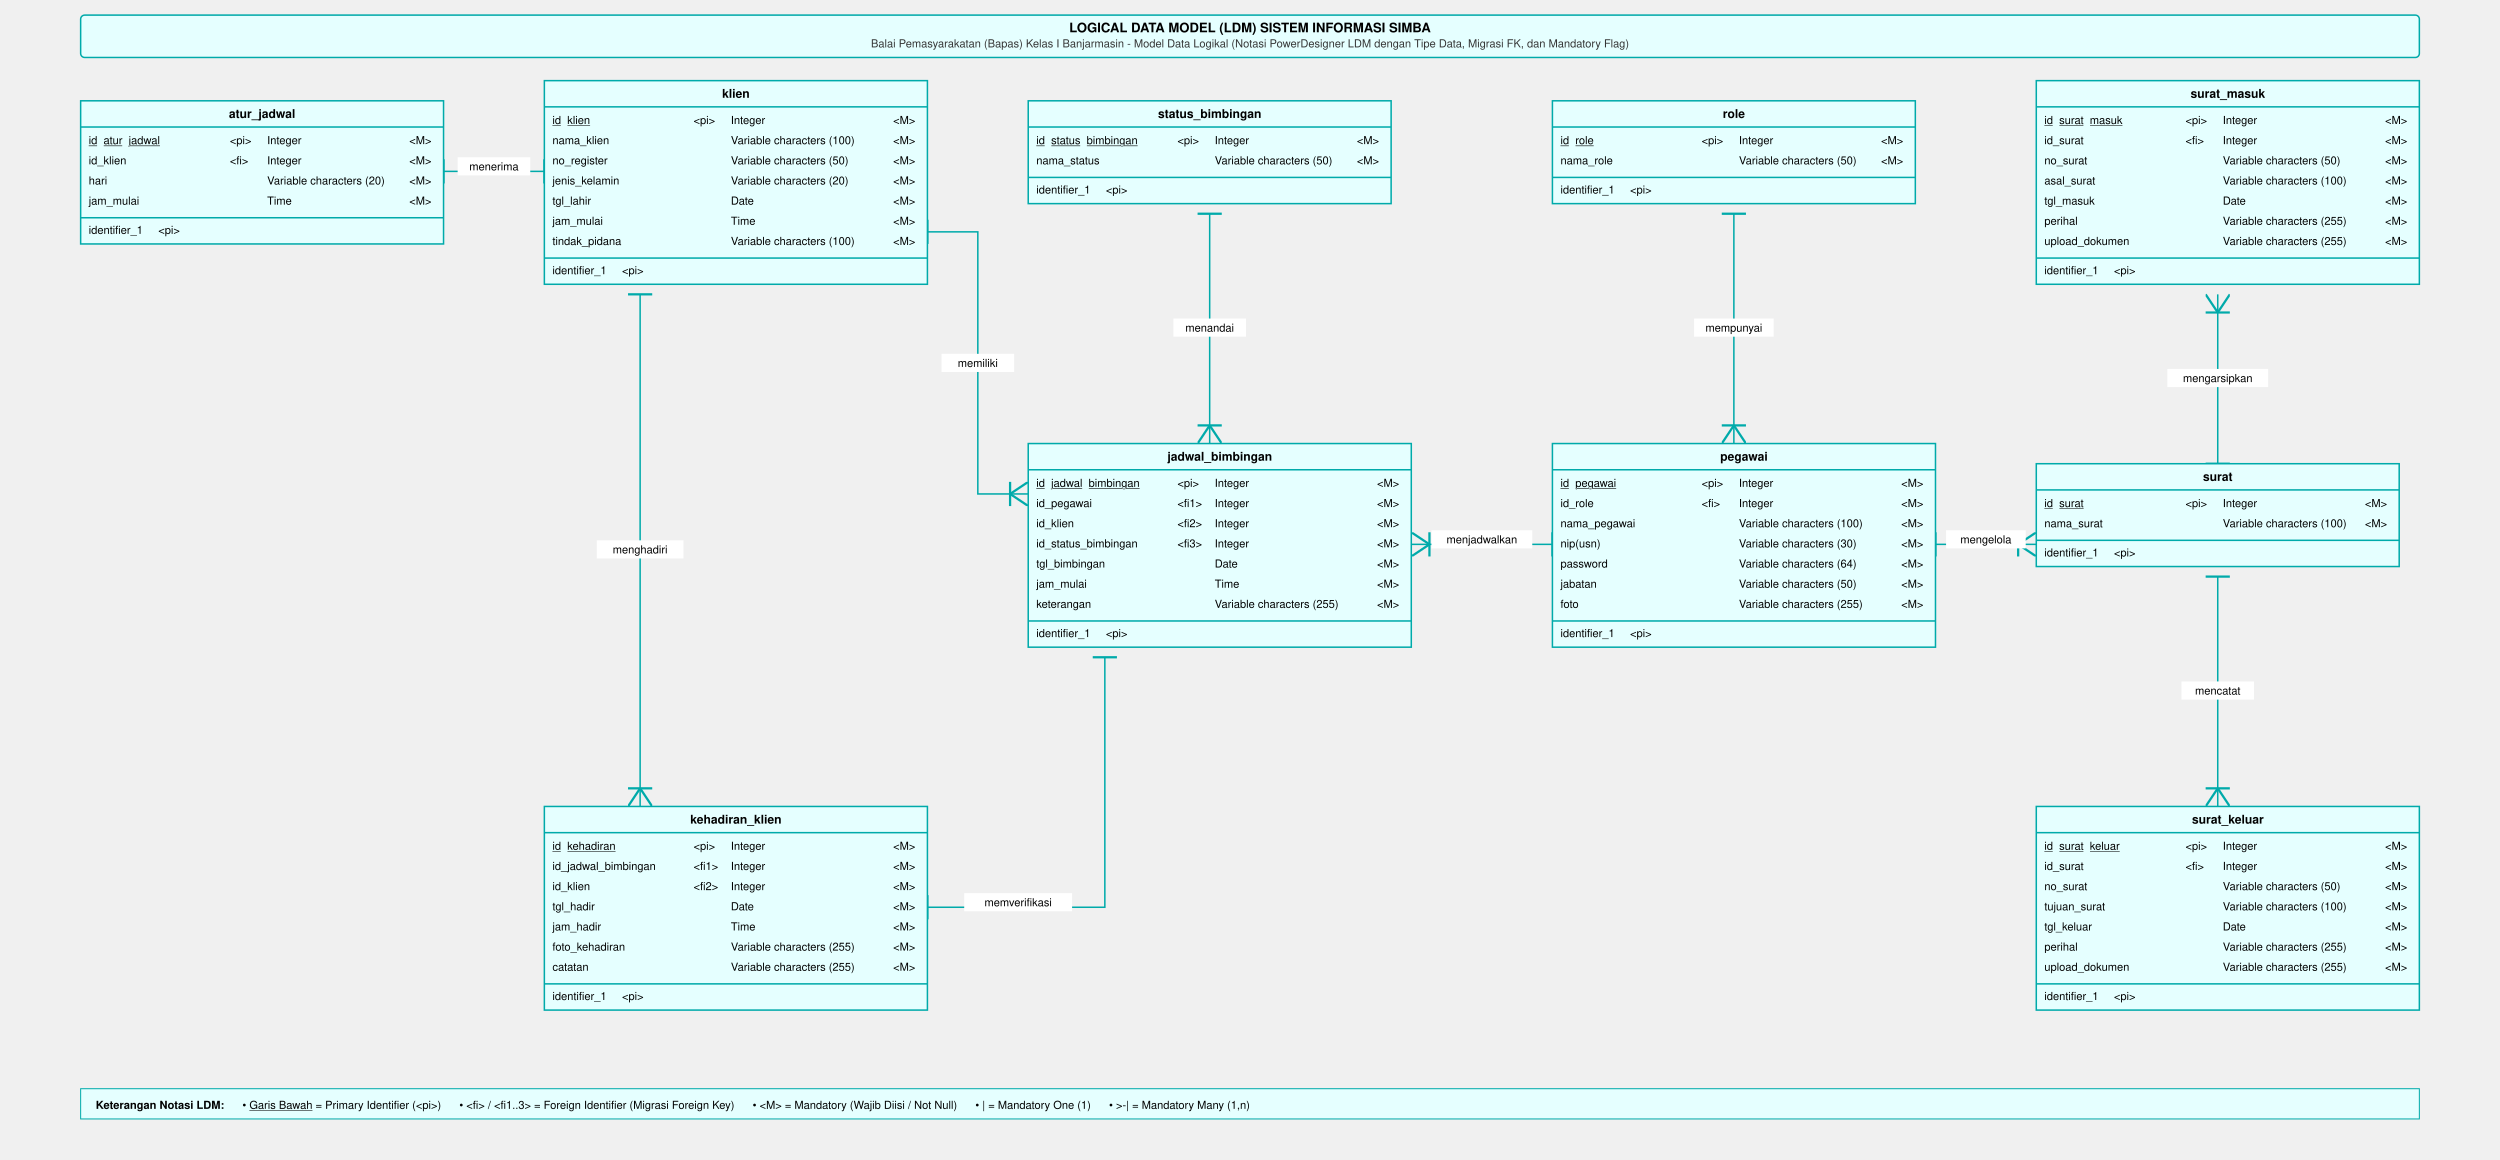
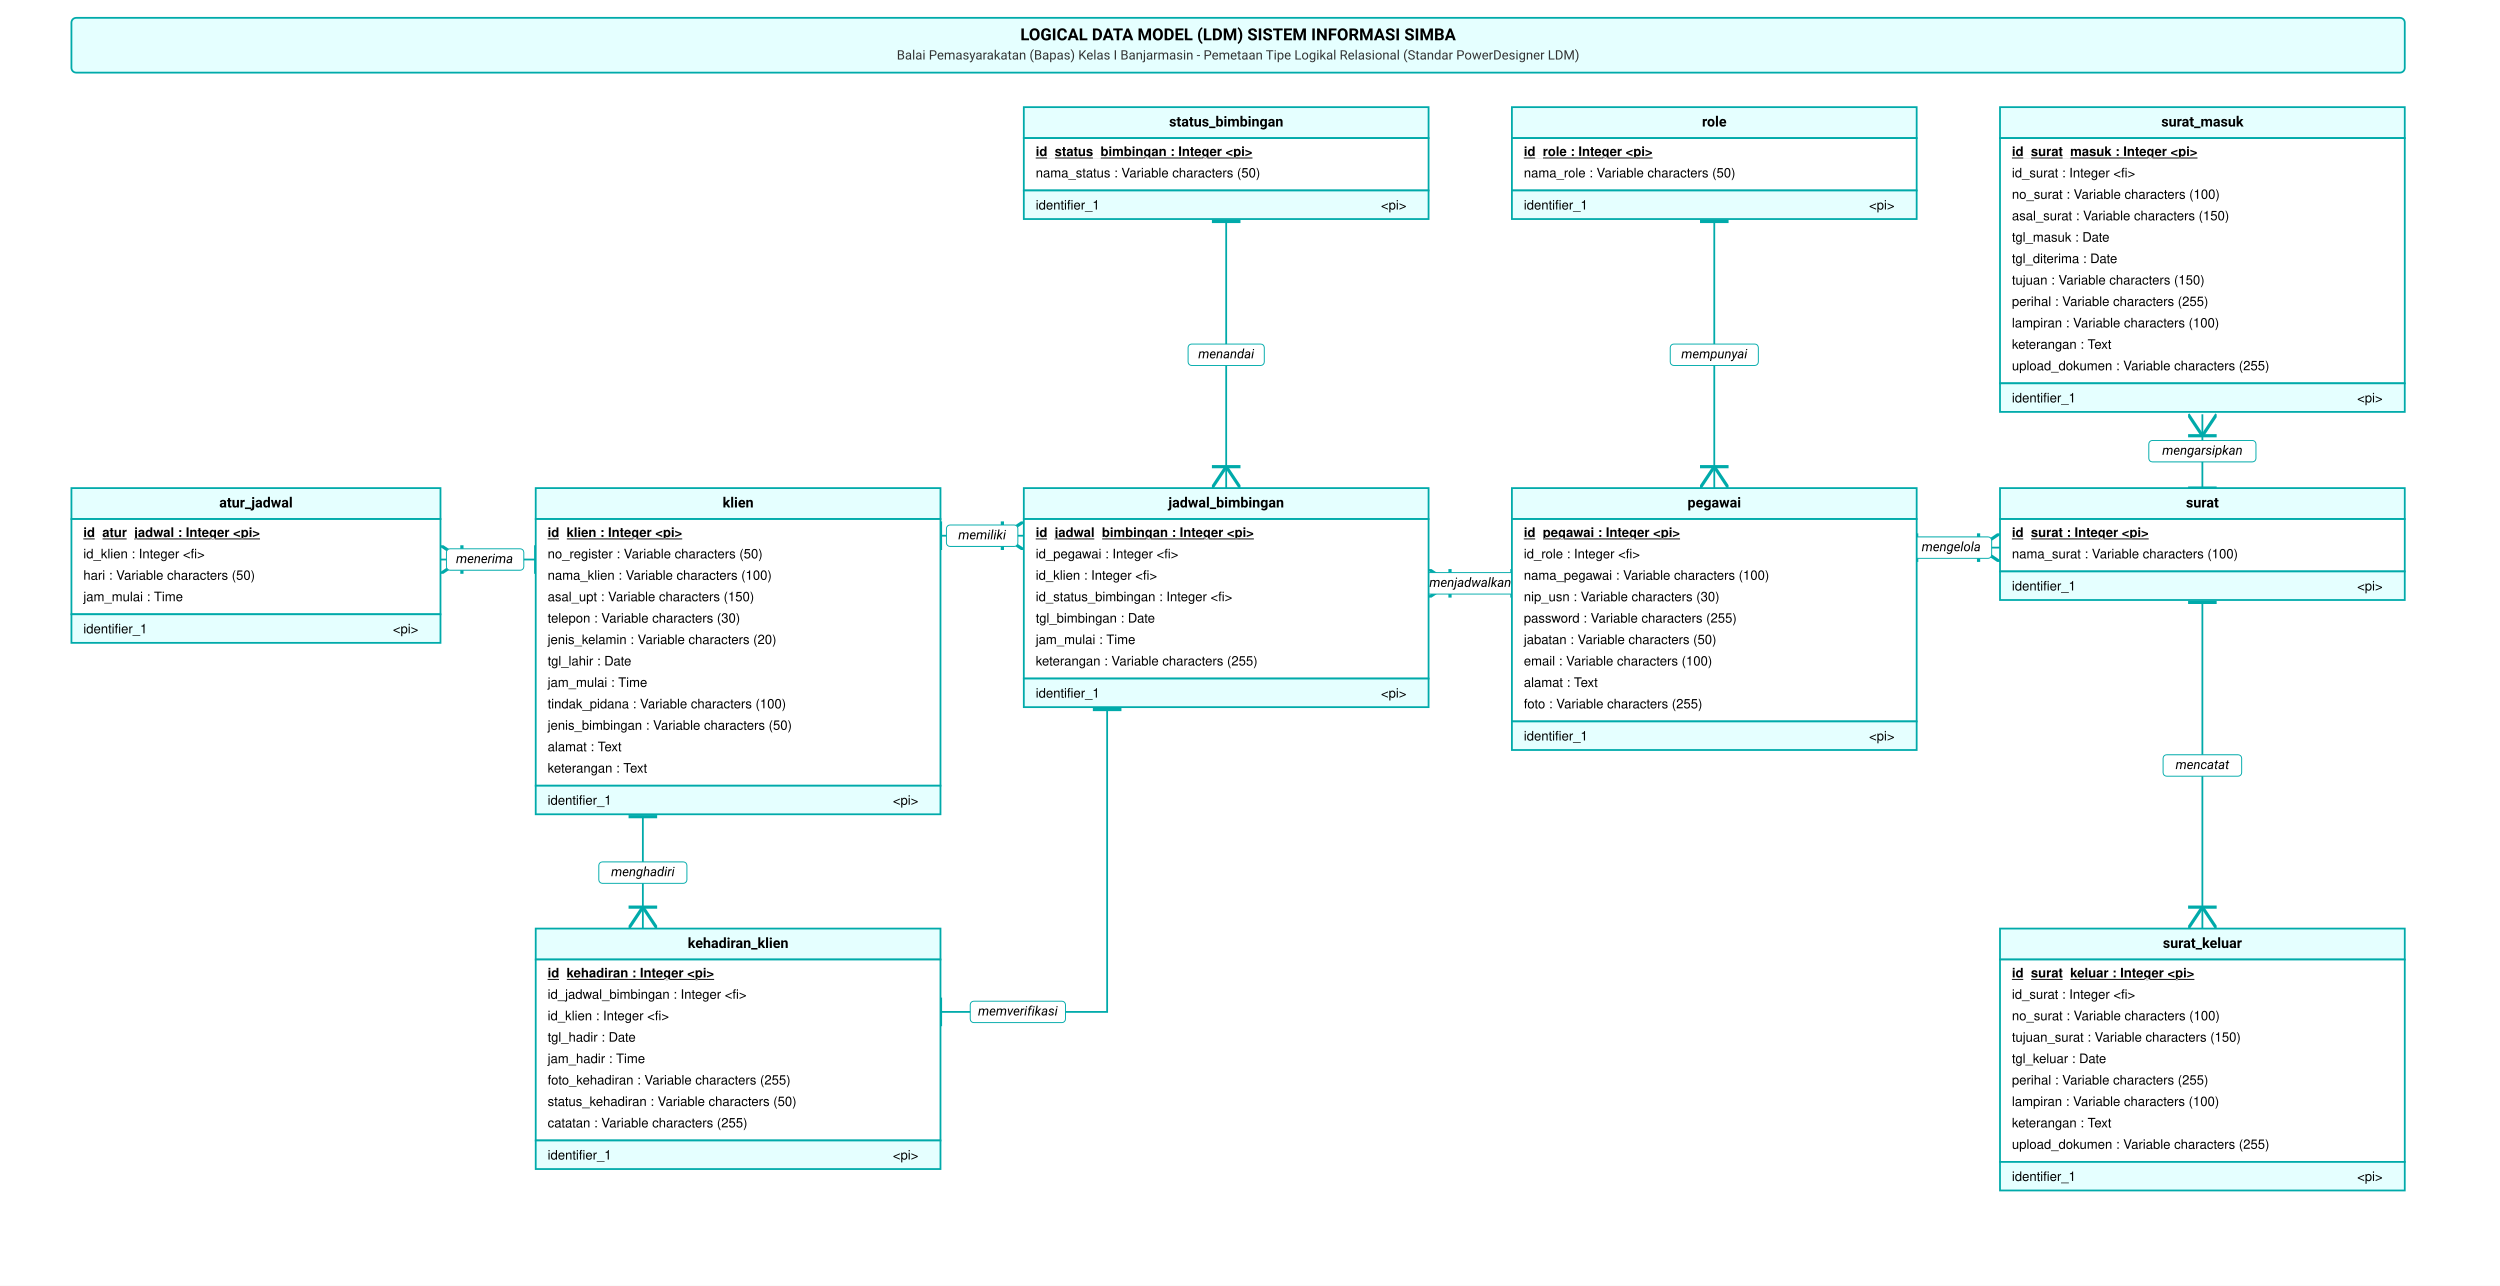
- <svg xmlns="http://www.w3.org/2000/svg" viewBox="0 0 2480 1150" width="2480" height="1150" style="background-color: #ffffff; font-family: Helvetica, Arial, sans-serif;">
+ <svg xmlns="http://www.w3.org/2000/svg" viewBox="0 0 2100 1080" width="2100" height="1080" style="background-color: #ffffff; font-family: -apple-system, BlinkMacSystemFont, 'Segoe UI', Roboto, Helvetica, Arial, sans-serif;">
  <defs>
    <marker id="ERone" viewBox="0 0 10 16" refX="5" refY="8" markerWidth="10" markerHeight="16" orient="auto">
-       <line x1="5" y1="0" x2="5" y2="16" stroke="#00AAAA" stroke-width="1.5" />
+       <line x1="5" y1="0" x2="5" y2="16" stroke="#00AAAA" stroke-width="1.8" />
    </marker>
-     <marker id="ERoneToMany" viewBox="0 0 16 16" refX="15" refY="8" markerWidth="16" markerHeight="16" orient="auto">
-       <line x1="3" y1="0" x2="3" y2="16" stroke="#00AAAA" stroke-width="1.5" />
-       <line x1="3" y1="8" x2="15" y2="0" stroke="#00AAAA" stroke-width="1.5" />
-       <line x1="3" y1="8" x2="15" y2="16" stroke="#00AAAA" stroke-width="1.5" />
+     <marker id="ERoneToMany" viewBox="0 0 18 16" refX="16" refY="8" markerWidth="18" markerHeight="16" orient="auto">
+       <line x1="4" y1="0" x2="4" y2="16" stroke="#00AAAA" stroke-width="1.8" />
+       <line x1="4" y1="8" x2="16" y2="0" stroke="#00AAAA" stroke-width="1.8" />
+       <line x1="4" y1="8" x2="16" y2="16" stroke="#00AAAA" stroke-width="1.8" />
    </marker>
+     <style>
+         .title-text { font-size: 14px; font-weight: bold; fill: #000000; text-anchor: middle; dominant-baseline: middle; }
+         .subtitle-text { font-size: 11px; fill: #333333; text-anchor: middle; dominant-baseline: middle; }
+         .ent-header-bg { fill: #E5FFFF; stroke: #00AAAA; stroke-width: 1.5; }
+         .ent-header-text { font-size: 12px; font-weight: bold; fill: #000000; text-anchor: middle; dominant-baseline: middle; }
+         .ent-body-bg { fill: #FFFFFF; stroke: #00AAAA; stroke-width: 1.5; }
+         .ent-attr-text { font-size: 11px; fill: #000000; font-family: Consolas, monospace, Helvetica; }
+         .ent-pi-bg { fill: #E5FFFF; stroke: #00AAAA; stroke-width: 1.5; }
+         .ent-pi-text { font-size: 11px; fill: #000000; font-family: Consolas, monospace, Helvetica; }
+         .rel-line { stroke: #00AAAA; stroke-width: 1.5; fill: none; }
+         .label-bg { fill: #ffffff; stroke: #00AAAA; stroke-width: 0.8; rx: 3; ry: 3; }
+         .label-text { font-size: 11px; font-style: italic; fill: #000000; text-anchor: middle; dominant-baseline: middle; }
+         .underline { text-decoration: underline; font-weight: bold; }
+     </style>
  </defs>
-   <rect x="80" y="15" width="2320" height="42" rx="4" ry="4" fill="#E5FFFF" stroke="#00AAAA" stroke-width="1.5" />
-   <text x="1240" y="32" text-anchor="middle" font-size="13" font-weight="bold" fill="#000000">LOGICAL DATA MODEL (LDM) SISTEM INFORMASI SIMBA</text>
-   <text x="1240" y="47" text-anchor="middle" font-size="11" fill="#333333">Balai Pemasyarakatan (Bapas) Kelas I Banjarmasin - Model Data Logikal (Notasi PowerDesigner LDM dengan Tipe Data, Migrasi FK, dan Mandatory Flag)</text>
-   <rect x="80" y="1080" width="2320" height="30" fill="#E5FFFF" stroke="#00AAAA" stroke-width="1" />
-   <text x="95" y="1100" font-size="11" fill="#000000">
-     <tspan font-weight="bold">Keterangan Notasi LDM:</tspan>
-     <tspan dx="15">• <tspan text-decoration="underline">Garis Bawah</tspan> = Primary Identifier (&lt;pi&gt;)</tspan>
-     <tspan dx="15">• &lt;fi&gt; / &lt;fi1..3&gt; = Foreign Identifier (Migrasi Foreign Key)</tspan>
-     <tspan dx="15">• &lt;M&gt; = Mandatory (Wajib Diisi / Not Null)</tspan>
-     <tspan dx="15">• | = Mandatory One (1)</tspan>
-     <tspan dx="15">• &gt;-| = Mandatory Many (1,n)</tspan>
-   </text>
-   <path d="M 440 170 L 540 170" stroke="#00AAAA" stroke-width="1.5" fill="none" marker-start="url(#ERone)" marker-end="url(#ERone)" />
-   <rect x="454.0" y="156.0" width="72" height="18" fill="#FFFFFF" stroke="none" />
-   <text x="490" y="169" text-anchor="middle" font-size="11" fill="#000000">menerima</text>
-   <path d="M 920 230 L 970 230 L 970 490 L 1020 490" stroke="#00AAAA" stroke-width="1.5" fill="none" marker-start="url(#ERone)" marker-end="url(#ERoneToMany)" />
-   <rect x="934.0" y="351.0" width="72" height="18" fill="#FFFFFF" stroke="none" />
-   <text x="970" y="364" text-anchor="middle" font-size="11" fill="#000000">memiliki</text>
-   <path d="M 635 292 L 635 800" stroke="#00AAAA" stroke-width="1.5" fill="none" marker-start="url(#ERone)" marker-end="url(#ERoneToMany)" />
-   <rect x="592.0" y="536.0" width="86" height="18" fill="#FFFFFF" stroke="none" />
-   <text x="635" y="549" text-anchor="middle" font-size="11" fill="#000000">menghadiri</text>
-   <path d="M 1200 212 L 1200 440" stroke="#00AAAA" stroke-width="1.5" fill="none" marker-start="url(#ERone)" marker-end="url(#ERoneToMany)" />
-   <rect x="1164.0" y="316.0" width="72" height="18" fill="#FFFFFF" stroke="none" />
-   <text x="1200" y="329" text-anchor="middle" font-size="11" fill="#000000">menandai</text>
-   <path d="M 1096 652 L 1096 900 L 920 900" stroke="#00AAAA" stroke-width="1.5" fill="none" marker-start="url(#ERone)" marker-end="url(#ERone)" />
-   <rect x="956.5" y="886.0" width="107" height="18" fill="#FFFFFF" stroke="none" />
-   <text x="1010" y="899" text-anchor="middle" font-size="11" fill="#000000">memverifikasi</text>
-   <path d="M 1540 540 L 1400 540" stroke="#00AAAA" stroke-width="1.5" fill="none" marker-start="url(#ERone)" marker-end="url(#ERoneToMany)" />
-   <rect x="1420.0" y="526.0" width="100" height="18" fill="#FFFFFF" stroke="none" />
-   <text x="1470" y="539" text-anchor="middle" font-size="11" fill="#000000">menjadwalkan</text>
-   <path d="M 1720 212 L 1720 440" stroke="#00AAAA" stroke-width="1.5" fill="none" marker-start="url(#ERone)" marker-end="url(#ERoneToMany)" />
-   <rect x="1680.5" y="316.0" width="79" height="18" fill="#FFFFFF" stroke="none" />
-   <text x="1720" y="329" text-anchor="middle" font-size="11" fill="#000000">mempunyai</text>
-   <path d="M 1920 540 L 2020 540" stroke="#00AAAA" stroke-width="1.5" fill="none" marker-start="url(#ERone)" marker-end="url(#ERoneToMany)" />
-   <rect x="1930.5" y="526.0" width="79" height="18" fill="#FFFFFF" stroke="none" />
-   <text x="1970" y="539" text-anchor="middle" font-size="11" fill="#000000">mengelola</text>
-   <path d="M 2200 460 L 2200 292" stroke="#00AAAA" stroke-width="1.5" fill="none" marker-start="url(#ERone)" marker-end="url(#ERoneToMany)" />
-   <rect x="2150.0" y="366.0" width="100" height="18" fill="#FFFFFF" stroke="none" />
-   <text x="2200" y="379" text-anchor="middle" font-size="11" fill="#000000">mengarsipkan</text>
-   <path d="M 2200 572 L 2200 800" stroke="#00AAAA" stroke-width="1.5" fill="none" marker-start="url(#ERone)" marker-end="url(#ERoneToMany)" />
-   <rect x="2164.0" y="676.0" width="72" height="18" fill="#FFFFFF" stroke="none" />
-   <text x="2200" y="689" text-anchor="middle" font-size="11" fill="#000000">mencatat</text>
-   <rect x="80" y="100" width="360" height="142" fill="#E5FFFF" stroke="#00AAAA" stroke-width="1.5" />
-   <text x="260.0" y="117" text-anchor="middle" font-size="12" font-weight="bold" fill="#000000">atur_jadwal</text>
-   <line x1="80" y1="126" x2="440" y2="126" stroke="#00AAAA" stroke-width="1.5" />
-   <text x="88" y="143" font-size="11" fill="#000000" text-decoration="underline">id_atur_jadwal</text>
-   <text x="228" y="143" font-size="11" fill="#000000">&lt;pi&gt;</text>
-   <text x="265" y="143" font-size="11" fill="#000000">Integer</text>
-   <text x="428" y="143" text-anchor="end" font-size="11" fill="#000000">&lt;M&gt;</text>
-   <text x="88" y="163" font-size="11" fill="#000000">id_klien</text>
-   <text x="228" y="163" font-size="11" fill="#000000">&lt;fi&gt;</text>
-   <text x="265" y="163" font-size="11" fill="#000000">Integer</text>
-   <text x="428" y="163" text-anchor="end" font-size="11" fill="#000000">&lt;M&gt;</text>
-   <text x="88" y="183" font-size="11" fill="#000000">hari</text>
-   <text x="265" y="183" font-size="11" fill="#000000">Variable characters (20)</text>
-   <text x="428" y="183" text-anchor="end" font-size="11" fill="#000000">&lt;M&gt;</text>
-   <text x="88" y="203" font-size="11" fill="#000000">jam_mulai</text>
-   <text x="265" y="203" font-size="11" fill="#000000">Time</text>
-   <text x="428" y="203" text-anchor="end" font-size="11" fill="#000000">&lt;M&gt;</text>
-   <line x1="80" y1="216" x2="440" y2="216" stroke="#00AAAA" stroke-width="1.5" />
-   <text x="88" y="232" font-size="11" fill="#000000">identifier_1     &lt;pi&gt;</text>
-   <rect x="540" y="80" width="380" height="202" fill="#E5FFFF" stroke="#00AAAA" stroke-width="1.5" />
-   <text x="730.0" y="97" text-anchor="middle" font-size="12" font-weight="bold" fill="#000000">klien</text>
-   <line x1="540" y1="106" x2="920" y2="106" stroke="#00AAAA" stroke-width="1.5" />
-   <text x="548" y="123" font-size="11" fill="#000000" text-decoration="underline">id_klien</text>
-   <text x="688" y="123" font-size="11" fill="#000000">&lt;pi&gt;</text>
-   <text x="725" y="123" font-size="11" fill="#000000">Integer</text>
-   <text x="908" y="123" text-anchor="end" font-size="11" fill="#000000">&lt;M&gt;</text>
-   <text x="548" y="143" font-size="11" fill="#000000">nama_klien</text>
-   <text x="725" y="143" font-size="11" fill="#000000">Variable characters (100)</text>
-   <text x="908" y="143" text-anchor="end" font-size="11" fill="#000000">&lt;M&gt;</text>
-   <text x="548" y="163" font-size="11" fill="#000000">no_register</text>
-   <text x="725" y="163" font-size="11" fill="#000000">Variable characters (50)</text>
-   <text x="908" y="163" text-anchor="end" font-size="11" fill="#000000">&lt;M&gt;</text>
-   <text x="548" y="183" font-size="11" fill="#000000">jenis_kelamin</text>
-   <text x="725" y="183" font-size="11" fill="#000000">Variable characters (20)</text>
-   <text x="908" y="183" text-anchor="end" font-size="11" fill="#000000">&lt;M&gt;</text>
-   <text x="548" y="203" font-size="11" fill="#000000">tgl_lahir</text>
-   <text x="725" y="203" font-size="11" fill="#000000">Date</text>
-   <text x="908" y="203" text-anchor="end" font-size="11" fill="#000000">&lt;M&gt;</text>
-   <text x="548" y="223" font-size="11" fill="#000000">jam_mulai</text>
-   <text x="725" y="223" font-size="11" fill="#000000">Time</text>
-   <text x="908" y="223" text-anchor="end" font-size="11" fill="#000000">&lt;M&gt;</text>
-   <text x="548" y="243" font-size="11" fill="#000000">tindak_pidana</text>
-   <text x="725" y="243" font-size="11" fill="#000000">Variable characters (100)</text>
-   <text x="908" y="243" text-anchor="end" font-size="11" fill="#000000">&lt;M&gt;</text>
-   <line x1="540" y1="256" x2="920" y2="256" stroke="#00AAAA" stroke-width="1.5" />
-   <text x="548" y="272" font-size="11" fill="#000000">identifier_1     &lt;pi&gt;</text>
-   <rect x="1020" y="100" width="360" height="102" fill="#E5FFFF" stroke="#00AAAA" stroke-width="1.5" />
-   <text x="1200.0" y="117" text-anchor="middle" font-size="12" font-weight="bold" fill="#000000">status_bimbingan</text>
-   <line x1="1020" y1="126" x2="1380" y2="126" stroke="#00AAAA" stroke-width="1.5" />
-   <text x="1028" y="143" font-size="11" fill="#000000" text-decoration="underline">id_status_bimbingan</text>
-   <text x="1168" y="143" font-size="11" fill="#000000">&lt;pi&gt;</text>
-   <text x="1205" y="143" font-size="11" fill="#000000">Integer</text>
-   <text x="1368" y="143" text-anchor="end" font-size="11" fill="#000000">&lt;M&gt;</text>
-   <text x="1028" y="163" font-size="11" fill="#000000">nama_status</text>
-   <text x="1205" y="163" font-size="11" fill="#000000">Variable characters (50)</text>
-   <text x="1368" y="163" text-anchor="end" font-size="11" fill="#000000">&lt;M&gt;</text>
-   <line x1="1020" y1="176" x2="1380" y2="176" stroke="#00AAAA" stroke-width="1.5" />
-   <text x="1028" y="192" font-size="11" fill="#000000">identifier_1     &lt;pi&gt;</text>
-   <rect x="1540" y="100" width="360" height="102" fill="#E5FFFF" stroke="#00AAAA" stroke-width="1.5" />
-   <text x="1720.0" y="117" text-anchor="middle" font-size="12" font-weight="bold" fill="#000000">role</text>
-   <line x1="1540" y1="126" x2="1900" y2="126" stroke="#00AAAA" stroke-width="1.5" />
-   <text x="1548" y="143" font-size="11" fill="#000000" text-decoration="underline">id_role</text>
-   <text x="1688" y="143" font-size="11" fill="#000000">&lt;pi&gt;</text>
-   <text x="1725" y="143" font-size="11" fill="#000000">Integer</text>
-   <text x="1888" y="143" text-anchor="end" font-size="11" fill="#000000">&lt;M&gt;</text>
-   <text x="1548" y="163" font-size="11" fill="#000000">nama_role</text>
-   <text x="1725" y="163" font-size="11" fill="#000000">Variable characters (50)</text>
-   <text x="1888" y="163" text-anchor="end" font-size="11" fill="#000000">&lt;M&gt;</text>
-   <line x1="1540" y1="176" x2="1900" y2="176" stroke="#00AAAA" stroke-width="1.5" />
-   <text x="1548" y="192" font-size="11" fill="#000000">identifier_1     &lt;pi&gt;</text>
-   <rect x="2020" y="80" width="380" height="202" fill="#E5FFFF" stroke="#00AAAA" stroke-width="1.5" />
-   <text x="2210.0" y="97" text-anchor="middle" font-size="12" font-weight="bold" fill="#000000">surat_masuk</text>
-   <line x1="2020" y1="106" x2="2400" y2="106" stroke="#00AAAA" stroke-width="1.5" />
-   <text x="2028" y="123" font-size="11" fill="#000000" text-decoration="underline">id_surat_masuk</text>
-   <text x="2168" y="123" font-size="11" fill="#000000">&lt;pi&gt;</text>
-   <text x="2205" y="123" font-size="11" fill="#000000">Integer</text>
-   <text x="2388" y="123" text-anchor="end" font-size="11" fill="#000000">&lt;M&gt;</text>
-   <text x="2028" y="143" font-size="11" fill="#000000">id_surat</text>
-   <text x="2168" y="143" font-size="11" fill="#000000">&lt;fi&gt;</text>
-   <text x="2205" y="143" font-size="11" fill="#000000">Integer</text>
-   <text x="2388" y="143" text-anchor="end" font-size="11" fill="#000000">&lt;M&gt;</text>
-   <text x="2028" y="163" font-size="11" fill="#000000">no_surat</text>
-   <text x="2205" y="163" font-size="11" fill="#000000">Variable characters (50)</text>
-   <text x="2388" y="163" text-anchor="end" font-size="11" fill="#000000">&lt;M&gt;</text>
-   <text x="2028" y="183" font-size="11" fill="#000000">asal_surat</text>
-   <text x="2205" y="183" font-size="11" fill="#000000">Variable characters (100)</text>
-   <text x="2388" y="183" text-anchor="end" font-size="11" fill="#000000">&lt;M&gt;</text>
-   <text x="2028" y="203" font-size="11" fill="#000000">tgl_masuk</text>
-   <text x="2205" y="203" font-size="11" fill="#000000">Date</text>
-   <text x="2388" y="203" text-anchor="end" font-size="11" fill="#000000">&lt;M&gt;</text>
-   <text x="2028" y="223" font-size="11" fill="#000000">perihal</text>
-   <text x="2205" y="223" font-size="11" fill="#000000">Variable characters (255)</text>
-   <text x="2388" y="223" text-anchor="end" font-size="11" fill="#000000">&lt;M&gt;</text>
-   <text x="2028" y="243" font-size="11" fill="#000000">upload_dokumen</text>
-   <text x="2205" y="243" font-size="11" fill="#000000">Variable characters (255)</text>
-   <text x="2388" y="243" text-anchor="end" font-size="11" fill="#000000">&lt;M&gt;</text>
-   <line x1="2020" y1="256" x2="2400" y2="256" stroke="#00AAAA" stroke-width="1.5" />
-   <text x="2028" y="272" font-size="11" fill="#000000">identifier_1     &lt;pi&gt;</text>
-   <rect x="1020" y="440" width="380" height="202" fill="#E5FFFF" stroke="#00AAAA" stroke-width="1.5" />
-   <text x="1210.0" y="457" text-anchor="middle" font-size="12" font-weight="bold" fill="#000000">jadwal_bimbingan</text>
-   <line x1="1020" y1="466" x2="1400" y2="466" stroke="#00AAAA" stroke-width="1.5" />
-   <text x="1028" y="483" font-size="11" fill="#000000" text-decoration="underline">id_jadwal_bimbingan</text>
-   <text x="1168" y="483" font-size="11" fill="#000000">&lt;pi&gt;</text>
-   <text x="1205" y="483" font-size="11" fill="#000000">Integer</text>
-   <text x="1388" y="483" text-anchor="end" font-size="11" fill="#000000">&lt;M&gt;</text>
-   <text x="1028" y="503" font-size="11" fill="#000000">id_pegawai</text>
-   <text x="1168" y="503" font-size="11" fill="#000000">&lt;fi1&gt;</text>
-   <text x="1205" y="503" font-size="11" fill="#000000">Integer</text>
-   <text x="1388" y="503" text-anchor="end" font-size="11" fill="#000000">&lt;M&gt;</text>
-   <text x="1028" y="523" font-size="11" fill="#000000">id_klien</text>
-   <text x="1168" y="523" font-size="11" fill="#000000">&lt;fi2&gt;</text>
-   <text x="1205" y="523" font-size="11" fill="#000000">Integer</text>
-   <text x="1388" y="523" text-anchor="end" font-size="11" fill="#000000">&lt;M&gt;</text>
-   <text x="1028" y="543" font-size="11" fill="#000000">id_status_bimbingan</text>
-   <text x="1168" y="543" font-size="11" fill="#000000">&lt;fi3&gt;</text>
-   <text x="1205" y="543" font-size="11" fill="#000000">Integer</text>
-   <text x="1388" y="543" text-anchor="end" font-size="11" fill="#000000">&lt;M&gt;</text>
-   <text x="1028" y="563" font-size="11" fill="#000000">tgl_bimbingan</text>
-   <text x="1205" y="563" font-size="11" fill="#000000">Date</text>
-   <text x="1388" y="563" text-anchor="end" font-size="11" fill="#000000">&lt;M&gt;</text>
-   <text x="1028" y="583" font-size="11" fill="#000000">jam_mulai</text>
-   <text x="1205" y="583" font-size="11" fill="#000000">Time</text>
-   <text x="1388" y="583" text-anchor="end" font-size="11" fill="#000000">&lt;M&gt;</text>
-   <text x="1028" y="603" font-size="11" fill="#000000">keterangan</text>
-   <text x="1205" y="603" font-size="11" fill="#000000">Variable characters (255)</text>
-   <text x="1388" y="603" text-anchor="end" font-size="11" fill="#000000">&lt;M&gt;</text>
-   <line x1="1020" y1="616" x2="1400" y2="616" stroke="#00AAAA" stroke-width="1.5" />
-   <text x="1028" y="632" font-size="11" fill="#000000">identifier_1     &lt;pi&gt;</text>
-   <rect x="1540" y="440" width="380" height="202" fill="#E5FFFF" stroke="#00AAAA" stroke-width="1.5" />
-   <text x="1730.0" y="457" text-anchor="middle" font-size="12" font-weight="bold" fill="#000000">pegawai</text>
-   <line x1="1540" y1="466" x2="1920" y2="466" stroke="#00AAAA" stroke-width="1.5" />
-   <text x="1548" y="483" font-size="11" fill="#000000" text-decoration="underline">id_pegawai</text>
-   <text x="1688" y="483" font-size="11" fill="#000000">&lt;pi&gt;</text>
-   <text x="1725" y="483" font-size="11" fill="#000000">Integer</text>
-   <text x="1908" y="483" text-anchor="end" font-size="11" fill="#000000">&lt;M&gt;</text>
-   <text x="1548" y="503" font-size="11" fill="#000000">id_role</text>
-   <text x="1688" y="503" font-size="11" fill="#000000">&lt;fi&gt;</text>
-   <text x="1725" y="503" font-size="11" fill="#000000">Integer</text>
-   <text x="1908" y="503" text-anchor="end" font-size="11" fill="#000000">&lt;M&gt;</text>
-   <text x="1548" y="523" font-size="11" fill="#000000">nama_pegawai</text>
-   <text x="1725" y="523" font-size="11" fill="#000000">Variable characters (100)</text>
-   <text x="1908" y="523" text-anchor="end" font-size="11" fill="#000000">&lt;M&gt;</text>
-   <text x="1548" y="543" font-size="11" fill="#000000">nip(usn)</text>
-   <text x="1725" y="543" font-size="11" fill="#000000">Variable characters (30)</text>
-   <text x="1908" y="543" text-anchor="end" font-size="11" fill="#000000">&lt;M&gt;</text>
-   <text x="1548" y="563" font-size="11" fill="#000000">password</text>
-   <text x="1725" y="563" font-size="11" fill="#000000">Variable characters (64)</text>
-   <text x="1908" y="563" text-anchor="end" font-size="11" fill="#000000">&lt;M&gt;</text>
-   <text x="1548" y="583" font-size="11" fill="#000000">jabatan</text>
-   <text x="1725" y="583" font-size="11" fill="#000000">Variable characters (50)</text>
-   <text x="1908" y="583" text-anchor="end" font-size="11" fill="#000000">&lt;M&gt;</text>
-   <text x="1548" y="603" font-size="11" fill="#000000">foto</text>
-   <text x="1725" y="603" font-size="11" fill="#000000">Variable characters (255)</text>
-   <text x="1908" y="603" text-anchor="end" font-size="11" fill="#000000">&lt;M&gt;</text>
-   <line x1="1540" y1="616" x2="1920" y2="616" stroke="#00AAAA" stroke-width="1.5" />
-   <text x="1548" y="632" font-size="11" fill="#000000">identifier_1     &lt;pi&gt;</text>
-   <rect x="2020" y="460" width="360" height="102" fill="#E5FFFF" stroke="#00AAAA" stroke-width="1.5" />
-   <text x="2200.0" y="477" text-anchor="middle" font-size="12" font-weight="bold" fill="#000000">surat</text>
-   <line x1="2020" y1="486" x2="2380" y2="486" stroke="#00AAAA" stroke-width="1.5" />
-   <text x="2028" y="503" font-size="11" fill="#000000" text-decoration="underline">id_surat</text>
-   <text x="2168" y="503" font-size="11" fill="#000000">&lt;pi&gt;</text>
-   <text x="2205" y="503" font-size="11" fill="#000000">Integer</text>
-   <text x="2368" y="503" text-anchor="end" font-size="11" fill="#000000">&lt;M&gt;</text>
-   <text x="2028" y="523" font-size="11" fill="#000000">nama_surat</text>
-   <text x="2205" y="523" font-size="11" fill="#000000">Variable characters (100)</text>
-   <text x="2368" y="523" text-anchor="end" font-size="11" fill="#000000">&lt;M&gt;</text>
-   <line x1="2020" y1="536" x2="2380" y2="536" stroke="#00AAAA" stroke-width="1.5" />
-   <text x="2028" y="552" font-size="11" fill="#000000">identifier_1     &lt;pi&gt;</text>
-   <rect x="540" y="800" width="380" height="202" fill="#E5FFFF" stroke="#00AAAA" stroke-width="1.5" />
-   <text x="730.0" y="817" text-anchor="middle" font-size="12" font-weight="bold" fill="#000000">kehadiran_klien</text>
-   <line x1="540" y1="826" x2="920" y2="826" stroke="#00AAAA" stroke-width="1.5" />
-   <text x="548" y="843" font-size="11" fill="#000000" text-decoration="underline">id_kehadiran</text>
-   <text x="688" y="843" font-size="11" fill="#000000">&lt;pi&gt;</text>
-   <text x="725" y="843" font-size="11" fill="#000000">Integer</text>
-   <text x="908" y="843" text-anchor="end" font-size="11" fill="#000000">&lt;M&gt;</text>
-   <text x="548" y="863" font-size="11" fill="#000000">id_jadwal_bimbingan</text>
-   <text x="688" y="863" font-size="11" fill="#000000">&lt;fi1&gt;</text>
-   <text x="725" y="863" font-size="11" fill="#000000">Integer</text>
-   <text x="908" y="863" text-anchor="end" font-size="11" fill="#000000">&lt;M&gt;</text>
-   <text x="548" y="883" font-size="11" fill="#000000">id_klien</text>
-   <text x="688" y="883" font-size="11" fill="#000000">&lt;fi2&gt;</text>
-   <text x="725" y="883" font-size="11" fill="#000000">Integer</text>
-   <text x="908" y="883" text-anchor="end" font-size="11" fill="#000000">&lt;M&gt;</text>
-   <text x="548" y="903" font-size="11" fill="#000000">tgl_hadir</text>
-   <text x="725" y="903" font-size="11" fill="#000000">Date</text>
-   <text x="908" y="903" text-anchor="end" font-size="11" fill="#000000">&lt;M&gt;</text>
-   <text x="548" y="923" font-size="11" fill="#000000">jam_hadir</text>
-   <text x="725" y="923" font-size="11" fill="#000000">Time</text>
-   <text x="908" y="923" text-anchor="end" font-size="11" fill="#000000">&lt;M&gt;</text>
-   <text x="548" y="943" font-size="11" fill="#000000">foto_kehadiran</text>
-   <text x="725" y="943" font-size="11" fill="#000000">Variable characters (255)</text>
-   <text x="908" y="943" text-anchor="end" font-size="11" fill="#000000">&lt;M&gt;</text>
-   <text x="548" y="963" font-size="11" fill="#000000">catatan</text>
-   <text x="725" y="963" font-size="11" fill="#000000">Variable characters (255)</text>
-   <text x="908" y="963" text-anchor="end" font-size="11" fill="#000000">&lt;M&gt;</text>
-   <line x1="540" y1="976" x2="920" y2="976" stroke="#00AAAA" stroke-width="1.5" />
-   <text x="548" y="992" font-size="11" fill="#000000">identifier_1     &lt;pi&gt;</text>
-   <rect x="2020" y="800" width="380" height="202" fill="#E5FFFF" stroke="#00AAAA" stroke-width="1.5" />
-   <text x="2210.0" y="817" text-anchor="middle" font-size="12" font-weight="bold" fill="#000000">surat_keluar</text>
-   <line x1="2020" y1="826" x2="2400" y2="826" stroke="#00AAAA" stroke-width="1.5" />
-   <text x="2028" y="843" font-size="11" fill="#000000" text-decoration="underline">id_surat_keluar</text>
-   <text x="2168" y="843" font-size="11" fill="#000000">&lt;pi&gt;</text>
-   <text x="2205" y="843" font-size="11" fill="#000000">Integer</text>
-   <text x="2388" y="843" text-anchor="end" font-size="11" fill="#000000">&lt;M&gt;</text>
-   <text x="2028" y="863" font-size="11" fill="#000000">id_surat</text>
-   <text x="2168" y="863" font-size="11" fill="#000000">&lt;fi&gt;</text>
-   <text x="2205" y="863" font-size="11" fill="#000000">Integer</text>
-   <text x="2388" y="863" text-anchor="end" font-size="11" fill="#000000">&lt;M&gt;</text>
-   <text x="2028" y="883" font-size="11" fill="#000000">no_surat</text>
-   <text x="2205" y="883" font-size="11" fill="#000000">Variable characters (50)</text>
-   <text x="2388" y="883" text-anchor="end" font-size="11" fill="#000000">&lt;M&gt;</text>
-   <text x="2028" y="903" font-size="11" fill="#000000">tujuan_surat</text>
-   <text x="2205" y="903" font-size="11" fill="#000000">Variable characters (100)</text>
-   <text x="2388" y="903" text-anchor="end" font-size="11" fill="#000000">&lt;M&gt;</text>
-   <text x="2028" y="923" font-size="11" fill="#000000">tgl_keluar</text>
-   <text x="2205" y="923" font-size="11" fill="#000000">Date</text>
-   <text x="2388" y="923" text-anchor="end" font-size="11" fill="#000000">&lt;M&gt;</text>
-   <text x="2028" y="943" font-size="11" fill="#000000">perihal</text>
-   <text x="2205" y="943" font-size="11" fill="#000000">Variable characters (255)</text>
-   <text x="2388" y="943" text-anchor="end" font-size="11" fill="#000000">&lt;M&gt;</text>
-   <text x="2028" y="963" font-size="11" fill="#000000">upload_dokumen</text>
-   <text x="2205" y="963" font-size="11" fill="#000000">Variable characters (255)</text>
-   <text x="2388" y="963" text-anchor="end" font-size="11" fill="#000000">&lt;M&gt;</text>
-   <line x1="2020" y1="976" x2="2400" y2="976" stroke="#00AAAA" stroke-width="1.5" />
-   <text x="2028" y="992" font-size="11" fill="#000000">identifier_1     &lt;pi&gt;</text>
+   <rect width="2100" height="1080" fill="#ffffff" />
+   <rect x="60" y="15" width="1960" height="46" rx="4" ry="4" fill="#E5FFFF" stroke="#00AAAA" stroke-width="1.5" />
+   <text x="1040" y="30" class="title-text">LOGICAL DATA MODEL (LDM) SISTEM INFORMASI SIMBA</text>
+   <text x="1040" y="47" class="subtitle-text">Balai Pemasyarakatan (Bapas) Kelas I Banjarmasin - Pemetaan Tipe Logikal Relasional (Standar PowerDesigner LDM)</text>
+   <path d="M 450 470 L 370 470" class="rel-line" marker-start="url(#ERone)" marker-end="url(#ERoneToMany)" />
+   <rect x="375" y="461" width="65" height="18" class="label-bg" />
+   <text x="407" y="470" class="label-text">menerima</text>
+   <path d="M 540 686 L 540 780" class="rel-line" marker-start="url(#ERone)" marker-end="url(#ERoneToMany)" />
+   <rect x="503" y="724.0" width="74" height="18" class="label-bg" />
+   <text x="540" y="733.0" class="label-text">menghadiri</text>
+   <path d="M 790 450 L 860 450" class="rel-line" marker-start="url(#ERone)" marker-end="url(#ERoneToMany)" />
+   <rect x="795" y="441" width="60" height="18" class="label-bg" />
+   <text x="825" y="450" class="label-text">memiliki</text>
+   <path d="M 930 596 L 930 850 L 790 850" class="rel-line" marker-start="url(#ERone)" marker-end="url(#ERone)" />
+   <rect x="815" y="841" width="80" height="18" class="label-bg" />
+   <text x="855" y="850" class="label-text">memverifikasi</text>
+   <path d="M 1030.0 186 L 1030.0 410" class="rel-line" marker-start="url(#ERone)" marker-end="url(#ERoneToMany)" />
+   <rect x="998.0" y="289.0" width="64" height="18" class="label-bg" />
+   <text x="1030.0" y="298.0" class="label-text">menandai</text>
+   <path d="M 1270 490 L 1200 490" class="rel-line" marker-start="url(#ERone)" marker-end="url(#ERoneToMany)" />
+   <rect x="1195" y="481" width="80" height="18" class="label-bg" />
+   <text x="1235" y="490" class="label-text">menjadwalkan</text>
+   <path d="M 1440.0 186 L 1440.0 410" class="rel-line" marker-start="url(#ERone)" marker-end="url(#ERoneToMany)" />
+   <rect x="1403.0" y="289.0" width="74" height="18" class="label-bg" />
+   <text x="1440.0" y="298.0" class="label-text">mempunyai</text>
+   <path d="M 1610 460 L 1680 460" class="rel-line" marker-start="url(#ERone)" marker-end="url(#ERoneToMany)" />
+   <rect x="1605" y="451" width="68" height="18" class="label-bg" />
+   <text x="1639" y="460" class="label-text">mengelola</text>
+   <path d="M 1850.0 410 L 1850.0 348" class="rel-line" marker-start="url(#ERone)" marker-end="url(#ERoneToMany)" />
+   <rect x="1805.0" y="370.0" width="90" height="18" class="label-bg" />
+   <text x="1850.0" y="379.0" class="label-text">mengarsipkan</text>
+   <path d="M 1850.0 506 L 1850.0 780" class="rel-line" marker-start="url(#ERone)" marker-end="url(#ERoneToMany)" />
+   <rect x="1817.0" y="634.0" width="66" height="18" class="label-bg" />
+   <text x="1850.0" y="643.0" class="label-text">mencatat</text>
+   <rect x="1270" y="90" width="340" height="26" class="ent-header-bg" />
+   <text x="1440.0" y="103" class="ent-header-text">role</text>
+   <rect x="1270" y="116" width="340" height="44" class="ent-body-bg" />
+   <text x="1280" y="131" class="ent-attr-text underline">id_role : Integer    &lt;pi&gt;</text>
+   <text x="1280" y="149" class="ent-attr-text">nama_role : Variable characters (50)</text>
+   <rect x="1270" y="160" width="340" height="24" class="ent-pi-bg" />
+   <text x="1280" y="176" class="ent-pi-text">identifier_1</text>
+   <text x="1570" y="176" class="ent-pi-text">&lt;pi&gt;</text>
+   <rect x="860" y="90" width="340" height="26" class="ent-header-bg" />
+   <text x="1030.0" y="103" class="ent-header-text">status_bimbingan</text>
+   <rect x="860" y="116" width="340" height="44" class="ent-body-bg" />
+   <text x="870" y="131" class="ent-attr-text underline">id_status_bimbingan : Integer    &lt;pi&gt;</text>
+   <text x="870" y="149" class="ent-attr-text">nama_status : Variable characters (50)</text>
+   <rect x="860" y="160" width="340" height="24" class="ent-pi-bg" />
+   <text x="870" y="176" class="ent-pi-text">identifier_1</text>
+   <text x="1160" y="176" class="ent-pi-text">&lt;pi&gt;</text>
+   <rect x="1680" y="90" width="340" height="26" class="ent-header-bg" />
+   <text x="1850.0" y="103" class="ent-header-text">surat_masuk</text>
+   <rect x="1680" y="116" width="340" height="206" class="ent-body-bg" />
+   <text x="1690" y="131" class="ent-attr-text underline">id_surat_masuk : Integer    &lt;pi&gt;</text>
+   <text x="1690" y="149" class="ent-attr-text">id_surat : Integer    &lt;fi&gt;</text>
+   <text x="1690" y="167" class="ent-attr-text">no_surat : Variable characters (100)</text>
+   <text x="1690" y="185" class="ent-attr-text">asal_surat : Variable characters (150)</text>
+   <text x="1690" y="203" class="ent-attr-text">tgl_masuk : Date</text>
+   <text x="1690" y="221" class="ent-attr-text">tgl_diterima : Date</text>
+   <text x="1690" y="239" class="ent-attr-text">tujuan : Variable characters (150)</text>
+   <text x="1690" y="257" class="ent-attr-text">perihal : Variable characters (255)</text>
+   <text x="1690" y="275" class="ent-attr-text">lampiran : Variable characters (100)</text>
+   <text x="1690" y="293" class="ent-attr-text">keterangan : Text</text>
+   <text x="1690" y="311" class="ent-attr-text">upload_dokumen : Variable characters (255)</text>
+   <rect x="1680" y="322" width="340" height="24" class="ent-pi-bg" />
+   <text x="1690" y="338" class="ent-pi-text">identifier_1</text>
+   <text x="1980" y="338" class="ent-pi-text">&lt;pi&gt;</text>
+   <rect x="60" y="410" width="310" height="26" class="ent-header-bg" />
+   <text x="215.0" y="423" class="ent-header-text">atur_jadwal</text>
+   <rect x="60" y="436" width="310" height="80" class="ent-body-bg" />
+   <text x="70" y="451" class="ent-attr-text underline">id_atur_jadwal : Integer    &lt;pi&gt;</text>
+   <text x="70" y="469" class="ent-attr-text">id_klien : Integer    &lt;fi&gt;</text>
+   <text x="70" y="487" class="ent-attr-text">hari : Variable characters (50)</text>
+   <text x="70" y="505" class="ent-attr-text">jam_mulai : Time</text>
+   <rect x="60" y="516" width="310" height="24" class="ent-pi-bg" />
+   <text x="70" y="532" class="ent-pi-text">identifier_1</text>
+   <text x="330" y="532" class="ent-pi-text">&lt;pi&gt;</text>
+   <rect x="450" y="410" width="340" height="26" class="ent-header-bg" />
+   <text x="620.0" y="423" class="ent-header-text">klien</text>
+   <rect x="450" y="436" width="340" height="224" class="ent-body-bg" />
+   <text x="460" y="451" class="ent-attr-text underline">id_klien : Integer    &lt;pi&gt;</text>
+   <text x="460" y="469" class="ent-attr-text">no_register : Variable characters (50)</text>
+   <text x="460" y="487" class="ent-attr-text">nama_klien : Variable characters (100)</text>
+   <text x="460" y="505" class="ent-attr-text">asal_upt : Variable characters (150)</text>
+   <text x="460" y="523" class="ent-attr-text">telepon : Variable characters (30)</text>
+   <text x="460" y="541" class="ent-attr-text">jenis_kelamin : Variable characters (20)</text>
+   <text x="460" y="559" class="ent-attr-text">tgl_lahir : Date</text>
+   <text x="460" y="577" class="ent-attr-text">jam_mulai : Time</text>
+   <text x="460" y="595" class="ent-attr-text">tindak_pidana : Variable characters (100)</text>
+   <text x="460" y="613" class="ent-attr-text">jenis_bimbingan : Variable characters (50)</text>
+   <text x="460" y="631" class="ent-attr-text">alamat : Text</text>
+   <text x="460" y="649" class="ent-attr-text">keterangan : Text</text>
+   <rect x="450" y="660" width="340" height="24" class="ent-pi-bg" />
+   <text x="460" y="676" class="ent-pi-text">identifier_1</text>
+   <text x="750" y="676" class="ent-pi-text">&lt;pi&gt;</text>
+   <rect x="860" y="410" width="340" height="26" class="ent-header-bg" />
+   <text x="1030.0" y="423" class="ent-header-text">jadwal_bimbingan</text>
+   <rect x="860" y="436" width="340" height="134" class="ent-body-bg" />
+   <text x="870" y="451" class="ent-attr-text underline">id_jadwal_bimbingan : Integer    &lt;pi&gt;</text>
+   <text x="870" y="469" class="ent-attr-text">id_pegawai : Integer    &lt;fi&gt;</text>
+   <text x="870" y="487" class="ent-attr-text">id_klien : Integer    &lt;fi&gt;</text>
+   <text x="870" y="505" class="ent-attr-text">id_status_bimbingan : Integer    &lt;fi&gt;</text>
+   <text x="870" y="523" class="ent-attr-text">tgl_bimbingan : Date</text>
+   <text x="870" y="541" class="ent-attr-text">jam_mulai : Time</text>
+   <text x="870" y="559" class="ent-attr-text">keterangan : Variable characters (255)</text>
+   <rect x="860" y="570" width="340" height="24" class="ent-pi-bg" />
+   <text x="870" y="586" class="ent-pi-text">identifier_1</text>
+   <text x="1160" y="586" class="ent-pi-text">&lt;pi&gt;</text>
+   <rect x="1270" y="410" width="340" height="26" class="ent-header-bg" />
+   <text x="1440.0" y="423" class="ent-header-text">pegawai</text>
+   <rect x="1270" y="436" width="340" height="170" class="ent-body-bg" />
+   <text x="1280" y="451" class="ent-attr-text underline">id_pegawai : Integer    &lt;pi&gt;</text>
+   <text x="1280" y="469" class="ent-attr-text">id_role : Integer    &lt;fi&gt;</text>
+   <text x="1280" y="487" class="ent-attr-text">nama_pegawai : Variable characters (100)</text>
+   <text x="1280" y="505" class="ent-attr-text">nip_usn : Variable characters (30)</text>
+   <text x="1280" y="523" class="ent-attr-text">password : Variable characters (255)</text>
+   <text x="1280" y="541" class="ent-attr-text">jabatan : Variable characters (50)</text>
+   <text x="1280" y="559" class="ent-attr-text">email : Variable characters (100)</text>
+   <text x="1280" y="577" class="ent-attr-text">alamat : Text</text>
+   <text x="1280" y="595" class="ent-attr-text">foto : Variable characters (255)</text>
+   <rect x="1270" y="606" width="340" height="24" class="ent-pi-bg" />
+   <text x="1280" y="622" class="ent-pi-text">identifier_1</text>
+   <text x="1570" y="622" class="ent-pi-text">&lt;pi&gt;</text>
+   <rect x="1680" y="410" width="340" height="26" class="ent-header-bg" />
+   <text x="1850.0" y="423" class="ent-header-text">surat</text>
+   <rect x="1680" y="436" width="340" height="44" class="ent-body-bg" />
+   <text x="1690" y="451" class="ent-attr-text underline">id_surat : Integer    &lt;pi&gt;</text>
+   <text x="1690" y="469" class="ent-attr-text">nama_surat : Variable characters (100)</text>
+   <rect x="1680" y="480" width="340" height="24" class="ent-pi-bg" />
+   <text x="1690" y="496" class="ent-pi-text">identifier_1</text>
+   <text x="1980" y="496" class="ent-pi-text">&lt;pi&gt;</text>
+   <rect x="450" y="780" width="340" height="26" class="ent-header-bg" />
+   <text x="620.0" y="793" class="ent-header-text">kehadiran_klien</text>
+   <rect x="450" y="806" width="340" height="152" class="ent-body-bg" />
+   <text x="460" y="821" class="ent-attr-text underline">id_kehadiran : Integer    &lt;pi&gt;</text>
+   <text x="460" y="839" class="ent-attr-text">id_jadwal_bimbingan : Integer    &lt;fi&gt;</text>
+   <text x="460" y="857" class="ent-attr-text">id_klien : Integer    &lt;fi&gt;</text>
+   <text x="460" y="875" class="ent-attr-text">tgl_hadir : Date</text>
+   <text x="460" y="893" class="ent-attr-text">jam_hadir : Time</text>
+   <text x="460" y="911" class="ent-attr-text">foto_kehadiran : Variable characters (255)</text>
+   <text x="460" y="929" class="ent-attr-text">status_kehadiran : Variable characters (50)</text>
+   <text x="460" y="947" class="ent-attr-text">catatan : Variable characters (255)</text>
+   <rect x="450" y="958" width="340" height="24" class="ent-pi-bg" />
+   <text x="460" y="974" class="ent-pi-text">identifier_1</text>
+   <text x="750" y="974" class="ent-pi-text">&lt;pi&gt;</text>
+   <rect x="1680" y="780" width="340" height="26" class="ent-header-bg" />
+   <text x="1850.0" y="793" class="ent-header-text">surat_keluar</text>
+   <rect x="1680" y="806" width="340" height="170" class="ent-body-bg" />
+   <text x="1690" y="821" class="ent-attr-text underline">id_surat_keluar : Integer    &lt;pi&gt;</text>
+   <text x="1690" y="839" class="ent-attr-text">id_surat : Integer    &lt;fi&gt;</text>
+   <text x="1690" y="857" class="ent-attr-text">no_surat : Variable characters (100)</text>
+   <text x="1690" y="875" class="ent-attr-text">tujuan_surat : Variable characters (150)</text>
+   <text x="1690" y="893" class="ent-attr-text">tgl_keluar : Date</text>
+   <text x="1690" y="911" class="ent-attr-text">perihal : Variable characters (255)</text>
+   <text x="1690" y="929" class="ent-attr-text">lampiran : Variable characters (100)</text>
+   <text x="1690" y="947" class="ent-attr-text">keterangan : Text</text>
+   <text x="1690" y="965" class="ent-attr-text">upload_dokumen : Variable characters (255)</text>
+   <rect x="1680" y="976" width="340" height="24" class="ent-pi-bg" />
+   <text x="1690" y="992" class="ent-pi-text">identifier_1</text>
+   <text x="1980" y="992" class="ent-pi-text">&lt;pi&gt;</text>
</svg>
